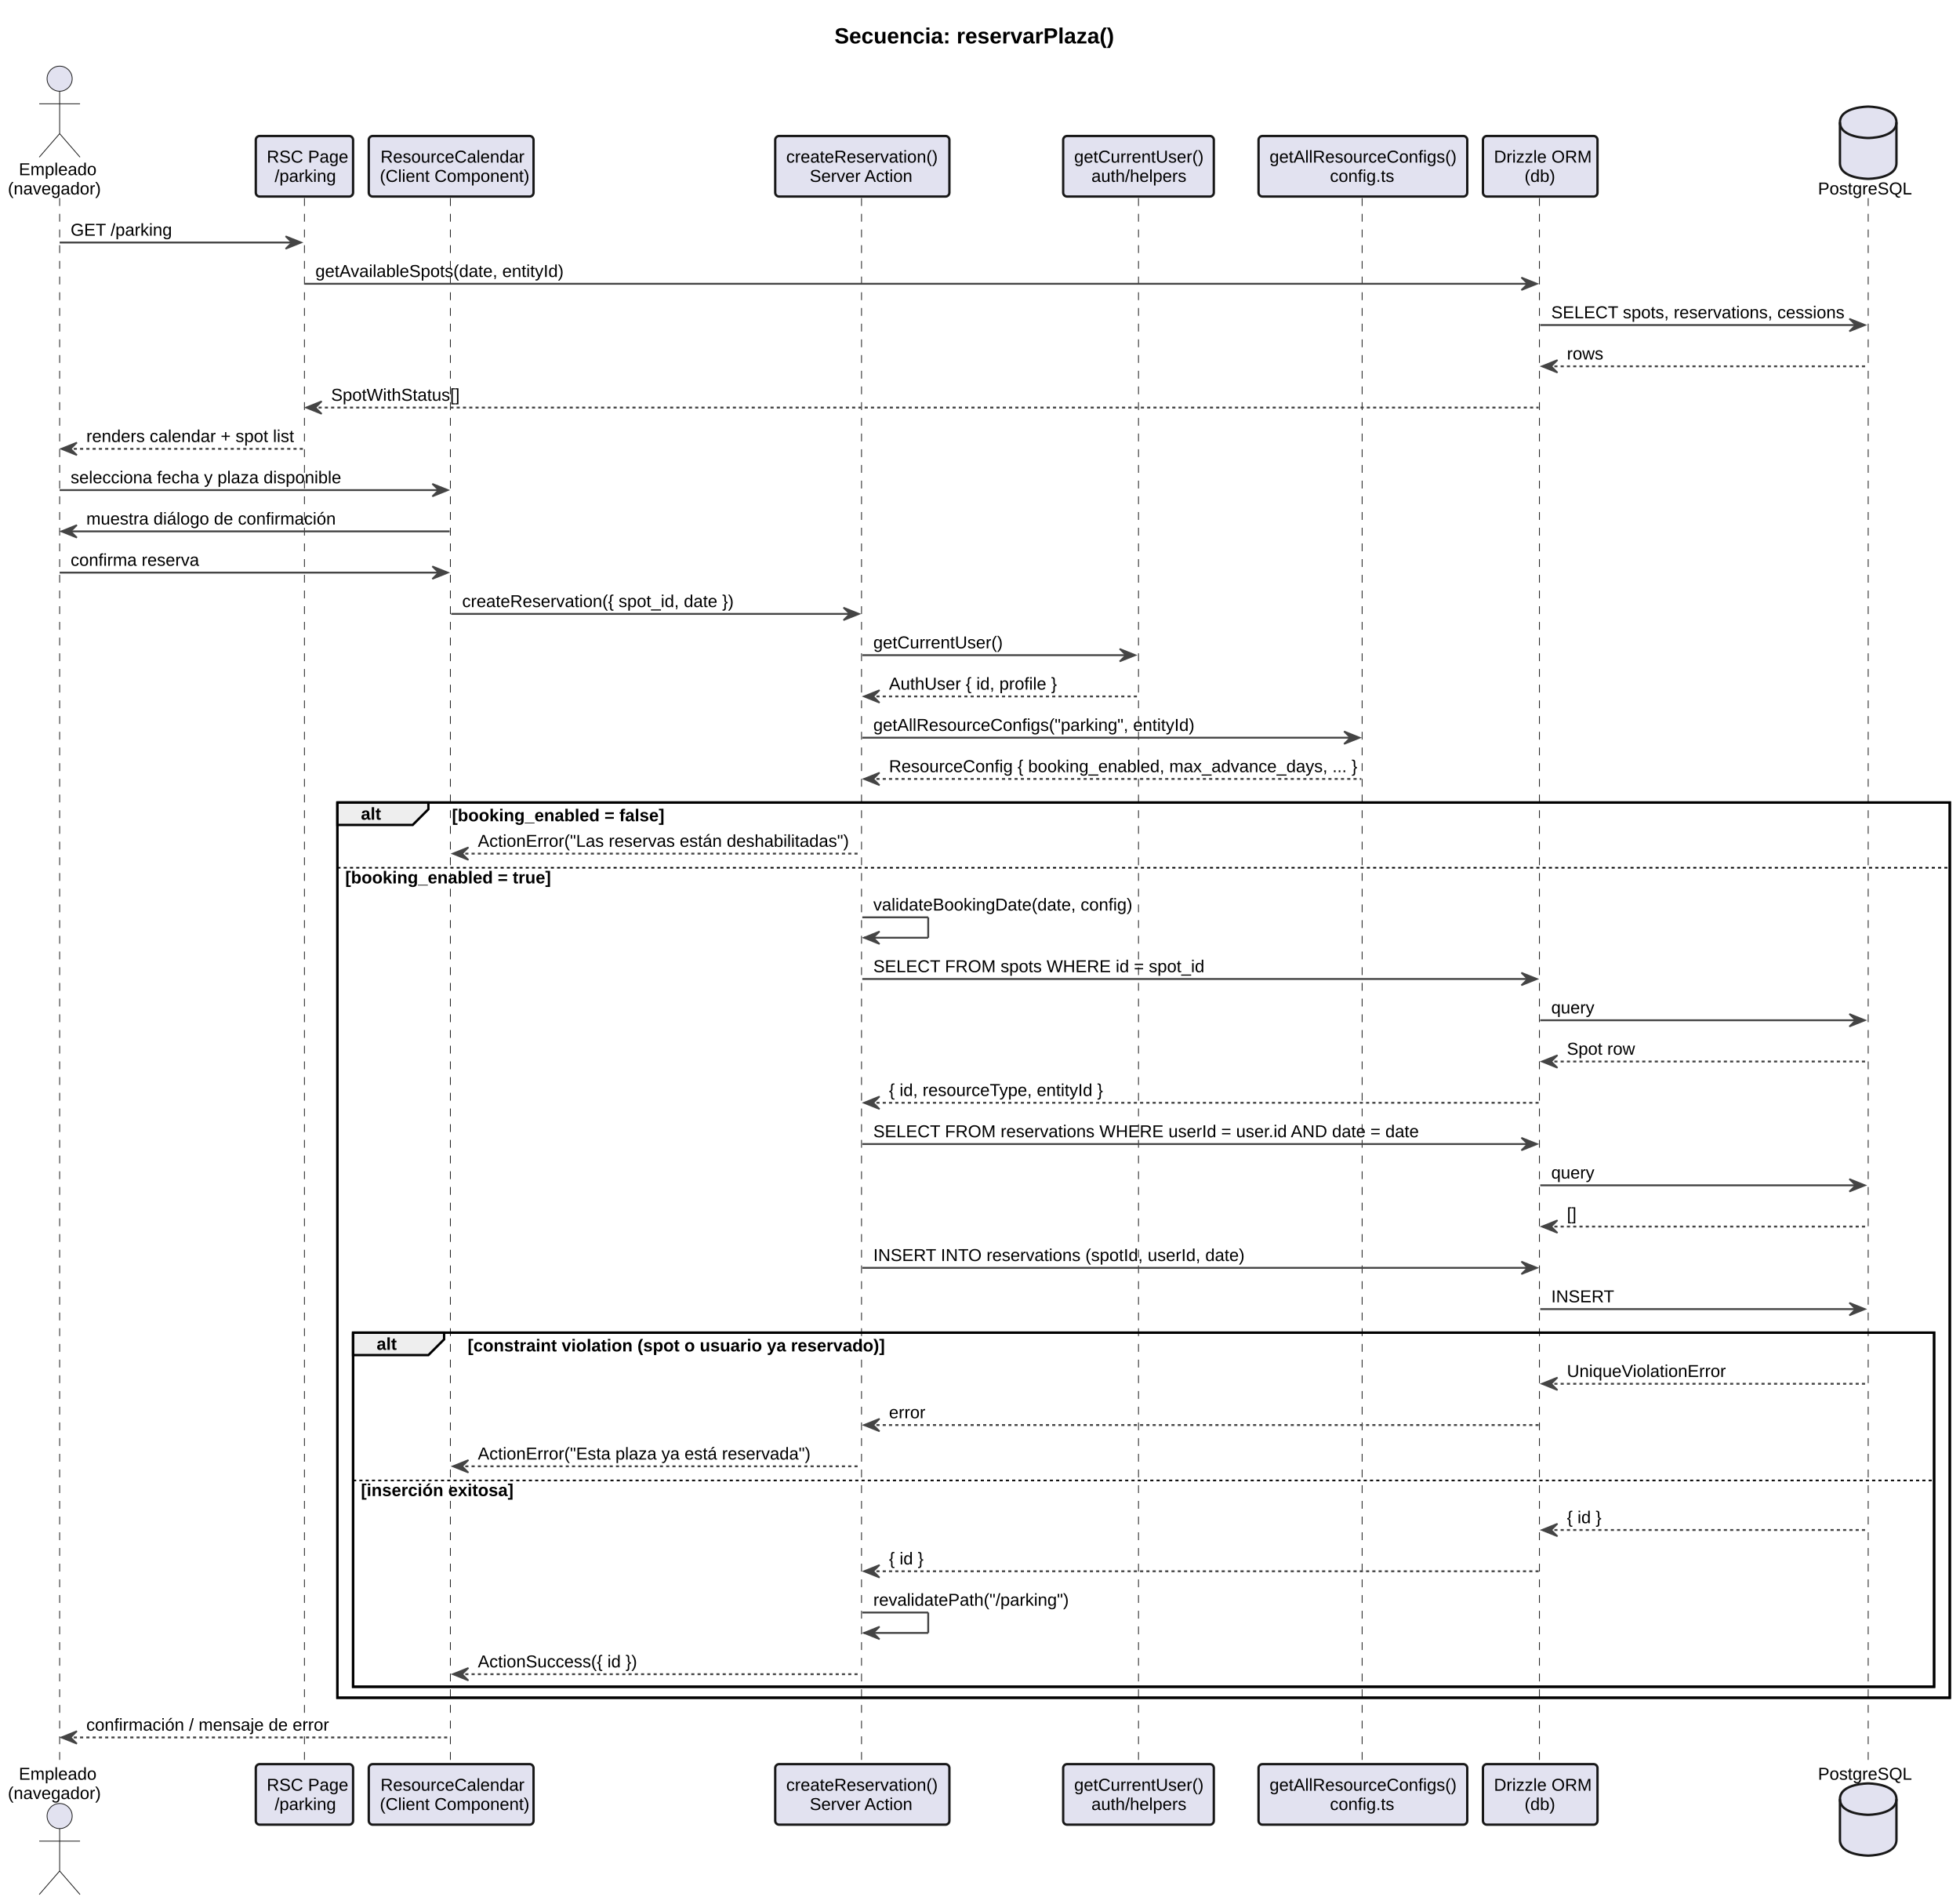
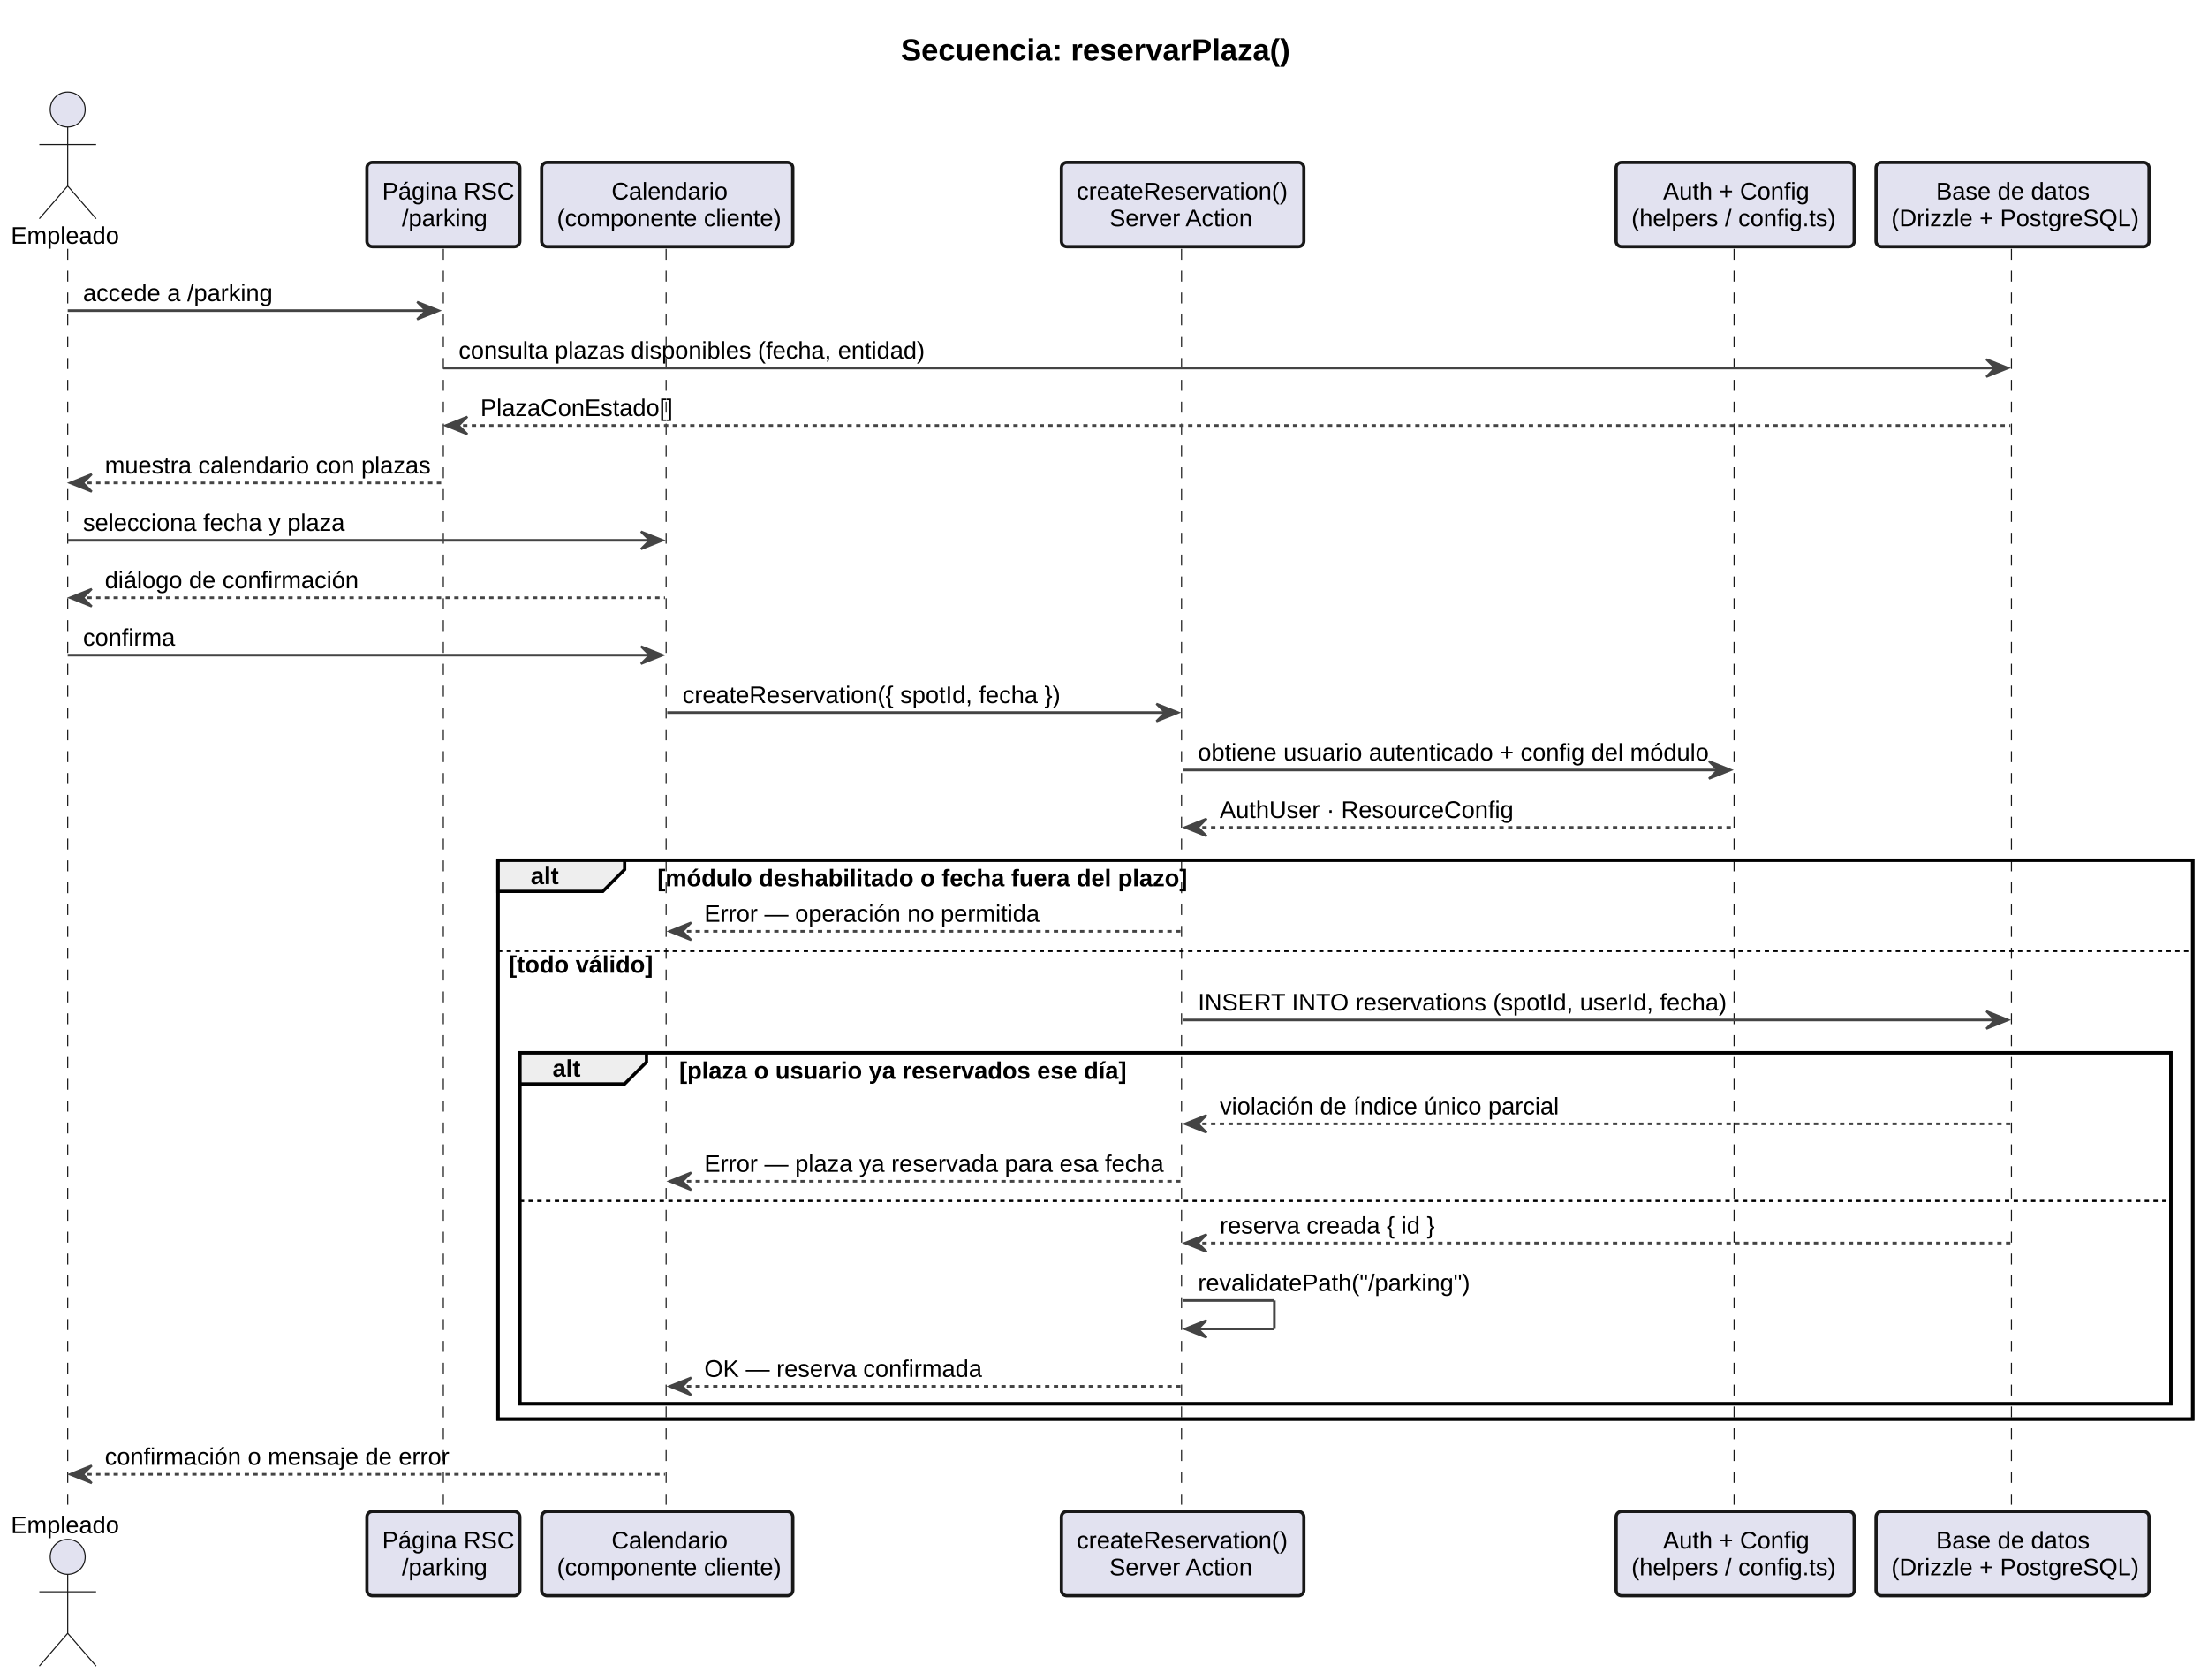
- <svg xmlns="http://www.w3.org/2000/svg" contentStyleType="text/css" height="1213px" preserveAspectRatio="none" style="width:1249px;height:1213px;background:#FFFFFF;" version="1.1" viewBox="0 0 1249 1213" width="1249px" zoomAndPan="magnify">
+ <svg xmlns="http://www.w3.org/2000/svg" contentStyleType="text/css" height="769px" preserveAspectRatio="none" style="width:1011px;height:769px;background:#FFFFFF;" version="1.1" viewBox="0 0 1011 769" width="1011px" zoomAndPan="magnify">
  <defs />
  <g>
-     <text fill="#000000" font-family="Arial" font-size="14" font-weight="bold" lengthAdjust="spacing" textLength="188" x="531.75" y="27.674">Secuencia: reservarPlaza()</text>
-     <rect fill="none" height="570.359" style="stroke:#000000;stroke-width:1.5;" width="1027.5" x="215" y="511.266" />
-     <rect fill="none" height="225.602" style="stroke:#000000;stroke-width:1.5;" width="1007.5" x="225" y="849.023" />
-     <line style="stroke:#181818;stroke-width:0.5;stroke-dasharray:5.0,5.0;" x1="38" x2="38" y1="126.219" y2="1124.914" />
-     <line style="stroke:#181818;stroke-width:0.5;stroke-dasharray:5.0,5.0;" x1="194" x2="194" y1="126.219" y2="1124.914" />
-     <line style="stroke:#181818;stroke-width:0.5;stroke-dasharray:5.0,5.0;" x1="287" x2="287" y1="126.219" y2="1124.914" />
-     <line style="stroke:#181818;stroke-width:0.5;stroke-dasharray:5.0,5.0;" x1="549" x2="549" y1="126.219" y2="1124.914" />
-     <line style="stroke:#181818;stroke-width:0.5;stroke-dasharray:5.0,5.0;" x1="725.5" x2="725.5" y1="126.219" y2="1124.914" />
-     <line style="stroke:#181818;stroke-width:0.5;stroke-dasharray:5.0,5.0;" x1="868" x2="868" y1="126.219" y2="1124.914" />
-     <line style="stroke:#181818;stroke-width:0.5;stroke-dasharray:5.0,5.0;" x1="981" x2="981" y1="126.219" y2="1124.914" />
-     <line style="stroke:#181818;stroke-width:0.5;stroke-dasharray:5.0,5.0;" x1="1190.5" x2="1190.5" y1="126.219" y2="1124.914" />
-     <text fill="#000000" font-family="Arial" font-size="11" lengthAdjust="spacing" textLength="46" x="12" y="111.599">Empleado</text>
-     <text fill="#000000" font-family="Arial" font-size="11" lengthAdjust="spacing" textLength="60" x="5" y="123.888">(navegador)</text>
-     <ellipse cx="38" cy="50.141" fill="#E2E2F0" rx="8" ry="8" style="stroke:#181818;stroke-width:0.5;" />
-     <path d="M38,58.141 L38,85.141 M25,66.141 L51,66.141 M38,85.141 L25,100.141 M38,85.141 L51,100.141 " fill="none" style="stroke:#181818;stroke-width:0.5;" />
-     <text fill="#000000" font-family="Arial" font-size="11" lengthAdjust="spacing" textLength="46" x="12" y="1133.872">Empleado</text>
-     <text fill="#000000" font-family="Arial" font-size="11" lengthAdjust="spacing" textLength="60" x="5" y="1146.161">(navegador)</text>
-     <ellipse cx="38" cy="1156.992" fill="#E2E2F0" rx="8" ry="8" style="stroke:#181818;stroke-width:0.5;" />
-     <path d="M38,1164.992 L38,1191.992 M25,1172.992 L51,1172.992 M38,1191.992 L25,1206.992 M38,1191.992 L51,1206.992 " fill="none" style="stroke:#181818;stroke-width:0.5;" />
-     <rect fill="#E2E2F0" height="38.578" rx="2.5" ry="2.5" style="stroke:#181818;stroke-width:1.5;" width="62" x="163" y="86.641" />
-     <text fill="#000000" font-family="Arial" font-size="11" lengthAdjust="spacing" textLength="48" x="170" y="103.599">RSC Page</text>
-     <text fill="#000000" font-family="Arial" font-size="11" lengthAdjust="spacing" textLength="38" x="175" y="115.888">/parking</text>
-     <rect fill="#E2E2F0" height="38.578" rx="2.5" ry="2.5" style="stroke:#181818;stroke-width:1.5;" width="62" x="163" y="1123.914" />
-     <text fill="#000000" font-family="Arial" font-size="11" lengthAdjust="spacing" textLength="48" x="170" y="1140.872">RSC Page</text>
-     <text fill="#000000" font-family="Arial" font-size="11" lengthAdjust="spacing" textLength="38" x="175" y="1153.161">/parking</text>
-     <rect fill="#E2E2F0" height="38.578" rx="2.5" ry="2.5" style="stroke:#181818;stroke-width:1.5;" width="105" x="235" y="86.641" />
-     <text fill="#000000" font-family="Arial" font-size="11" lengthAdjust="spacing" textLength="90" x="242.5" y="103.599">ResourceCalendar</text>
-     <text fill="#000000" font-family="Arial" font-size="11" lengthAdjust="spacing" textLength="91" x="242" y="115.888">(Client Component)</text>
-     <rect fill="#E2E2F0" height="38.578" rx="2.5" ry="2.5" style="stroke:#181818;stroke-width:1.5;" width="105" x="235" y="1123.914" />
-     <text fill="#000000" font-family="Arial" font-size="11" lengthAdjust="spacing" textLength="90" x="242.5" y="1140.872">ResourceCalendar</text>
-     <text fill="#000000" font-family="Arial" font-size="11" lengthAdjust="spacing" textLength="91" x="242" y="1153.161">(Client Component)</text>
-     <rect fill="#E2E2F0" height="38.578" rx="2.5" ry="2.5" style="stroke:#181818;stroke-width:1.5;" width="111" x="494" y="86.641" />
-     <text fill="#000000" font-family="Arial" font-size="11" lengthAdjust="spacing" textLength="97" x="501" y="103.599">createReservation()</text>
-     <text fill="#000000" font-family="Arial" font-size="11" lengthAdjust="spacing" textLength="67" x="516" y="115.888">Server Action</text>
-     <rect fill="#E2E2F0" height="38.578" rx="2.5" ry="2.5" style="stroke:#181818;stroke-width:1.5;" width="111" x="494" y="1123.914" />
-     <text fill="#000000" font-family="Arial" font-size="11" lengthAdjust="spacing" textLength="97" x="501" y="1140.872">createReservation()</text>
-     <text fill="#000000" font-family="Arial" font-size="11" lengthAdjust="spacing" textLength="67" x="516" y="1153.161">Server Action</text>
-     <rect fill="#E2E2F0" height="38.578" rx="2.5" ry="2.5" style="stroke:#181818;stroke-width:1.5;" width="96" x="677.5" y="86.641" />
-     <text fill="#000000" font-family="Arial" font-size="11" lengthAdjust="spacing" textLength="82" x="684.5" y="103.599">getCurrentUser()</text>
-     <text fill="#000000" font-family="Arial" font-size="11" lengthAdjust="spacing" textLength="60" x="695.5" y="115.888">auth/helpers</text>
-     <rect fill="#E2E2F0" height="38.578" rx="2.5" ry="2.5" style="stroke:#181818;stroke-width:1.5;" width="96" x="677.5" y="1123.914" />
-     <text fill="#000000" font-family="Arial" font-size="11" lengthAdjust="spacing" textLength="82" x="684.5" y="1140.872">getCurrentUser()</text>
-     <text fill="#000000" font-family="Arial" font-size="11" lengthAdjust="spacing" textLength="60" x="695.5" y="1153.161">auth/helpers</text>
-     <rect fill="#E2E2F0" height="38.578" rx="2.5" ry="2.5" style="stroke:#181818;stroke-width:1.5;" width="133" x="802" y="86.641" />
-     <text fill="#000000" font-family="Arial" font-size="11" lengthAdjust="spacing" textLength="119" x="809" y="103.599">getAllResourceConfigs()</text>
-     <text fill="#000000" font-family="Arial" font-size="11" lengthAdjust="spacing" textLength="42" x="847.5" y="115.888">config.ts</text>
-     <rect fill="#E2E2F0" height="38.578" rx="2.5" ry="2.5" style="stroke:#181818;stroke-width:1.5;" width="133" x="802" y="1123.914" />
-     <text fill="#000000" font-family="Arial" font-size="11" lengthAdjust="spacing" textLength="119" x="809" y="1140.872">getAllResourceConfigs()</text>
-     <text fill="#000000" font-family="Arial" font-size="11" lengthAdjust="spacing" textLength="42" x="847.5" y="1153.161">config.ts</text>
-     <rect fill="#E2E2F0" height="38.578" rx="2.5" ry="2.5" style="stroke:#181818;stroke-width:1.5;" width="73" x="945" y="86.641" />
-     <text fill="#000000" font-family="Arial" font-size="11" lengthAdjust="spacing" textLength="59" x="952" y="103.599">Drizzle ORM</text>
-     <text fill="#000000" font-family="Arial" font-size="11" lengthAdjust="spacing" textLength="20" x="971.5" y="115.888">(db)</text>
-     <rect fill="#E2E2F0" height="38.578" rx="2.5" ry="2.5" style="stroke:#181818;stroke-width:1.5;" width="73" x="945" y="1123.914" />
-     <text fill="#000000" font-family="Arial" font-size="11" lengthAdjust="spacing" textLength="59" x="952" y="1140.872">Drizzle ORM</text>
-     <text fill="#000000" font-family="Arial" font-size="11" lengthAdjust="spacing" textLength="20" x="971.5" y="1153.161">(db)</text>
-     <text fill="#000000" font-family="Arial" font-size="11" lengthAdjust="spacing" textLength="58" x="1158.5" y="123.888">PostgreSQL</text>
-     <path d="M1172.5,77.93 C1172.5,67.93 1190.5,67.93 1190.5,67.93 C1190.5,67.93 1208.5,67.93 1208.5,77.93 L1208.5,103.93 C1208.5,113.93 1190.5,113.93 1190.5,113.93 C1190.5,113.93 1172.5,113.93 1172.5,103.93 L1172.5,77.93 " fill="#E2E2F0" style="stroke:#181818;stroke-width:1.5;" />
-     <path d="M1172.5,77.93 C1172.5,87.93 1190.5,87.93 1190.5,87.93 C1190.5,87.93 1208.5,87.93 1208.5,77.93 " fill="none" style="stroke:#181818;stroke-width:1.5;" />
-     <text fill="#000000" font-family="Arial" font-size="11" lengthAdjust="spacing" textLength="58" x="1158.5" y="1133.872">PostgreSQL</text>
-     <path d="M1172.5,1146.203 C1172.5,1136.203 1190.5,1136.203 1190.5,1136.203 C1190.5,1136.203 1208.5,1136.203 1208.5,1146.203 L1208.5,1172.203 C1208.5,1182.203 1190.5,1182.203 1190.5,1182.203 C1190.5,1182.203 1172.5,1182.203 1172.5,1172.203 L1172.5,1146.203 " fill="#E2E2F0" style="stroke:#181818;stroke-width:1.5;" />
-     <path d="M1172.5,1146.203 C1172.5,1156.203 1190.5,1156.203 1190.5,1156.203 C1190.5,1156.203 1208.5,1156.203 1208.5,1146.203 " fill="none" style="stroke:#181818;stroke-width:1.5;" />
-     <polygon fill="#444444" points="182,150.508,192,154.508,182,158.508,186,154.508" style="stroke:#444444;stroke-width:1.0;" />
-     <line style="stroke:#444444;stroke-width:1.2;" x1="38" x2="188" y1="154.508" y2="154.508" />
-     <text fill="#000000" font-family="Arial" font-size="11" lengthAdjust="spacing" textLength="61" x="45" y="150.177">GET /parking</text>
-     <polygon fill="#444444" points="969.5,176.797,979.5,180.797,969.5,184.797,973.5,180.797" style="stroke:#444444;stroke-width:1.0;" />
-     <line style="stroke:#444444;stroke-width:1.2;" x1="194" x2="975.5" y1="180.797" y2="180.797" />
-     <text fill="#000000" font-family="Arial" font-size="11" lengthAdjust="spacing" textLength="156" x="201" y="176.466">getAvailableSpots(date, entityId)</text>
-     <polygon fill="#444444" points="1178.5,203.086,1188.5,207.086,1178.5,211.086,1182.5,207.086" style="stroke:#444444;stroke-width:1.0;" />
-     <line style="stroke:#444444;stroke-width:1.2;" x1="981.5" x2="1184.5" y1="207.086" y2="207.086" />
-     <text fill="#000000" font-family="Arial" font-size="11" lengthAdjust="spacing" textLength="185" x="988.5" y="202.755">SELECT spots, reservations, cessions</text>
-     <polygon fill="#444444" points="992.5,229.375,982.5,233.375,992.5,237.375,988.5,233.375" style="stroke:#444444;stroke-width:1.0;" />
-     <line style="stroke:#444444;stroke-width:1.2;stroke-dasharray:2.0,2.0;" x1="986.5" x2="1189.5" y1="233.375" y2="233.375" />
-     <text fill="#000000" font-family="Arial" font-size="11" lengthAdjust="spacing" textLength="26" x="998.5" y="229.044">rows</text>
-     <polygon fill="#444444" points="205,255.664,195,259.664,205,263.664,201,259.664" style="stroke:#444444;stroke-width:1.0;" />
-     <line style="stroke:#444444;stroke-width:1.2;stroke-dasharray:2.0,2.0;" x1="199" x2="980.5" y1="259.664" y2="259.664" />
-     <text fill="#000000" font-family="Arial" font-size="11" lengthAdjust="spacing" textLength="80" x="211" y="255.333">SpotWithStatus[]</text>
-     <polygon fill="#444444" points="49,281.953,39,285.953,49,289.953,45,285.953" style="stroke:#444444;stroke-width:1.0;" />
-     <line style="stroke:#444444;stroke-width:1.2;stroke-dasharray:2.0,2.0;" x1="43" x2="193" y1="285.953" y2="285.953" />
-     <text fill="#000000" font-family="Arial" font-size="11" lengthAdjust="spacing" textLength="132" x="55" y="281.622">renders calendar + spot list</text>
-     <polygon fill="#444444" points="275.5,308.242,285.5,312.242,275.5,316.242,279.5,312.242" style="stroke:#444444;stroke-width:1.0;" />
-     <line style="stroke:#444444;stroke-width:1.2;" x1="38" x2="281.5" y1="312.242" y2="312.242" />
-     <text fill="#000000" font-family="Arial" font-size="11" lengthAdjust="spacing" textLength="172" x="45" y="307.911">selecciona fecha y plaza disponible</text>
-     <polygon fill="#444444" points="49,334.531,39,338.531,49,342.531,45,338.531" style="stroke:#444444;stroke-width:1.0;" />
-     <line style="stroke:#444444;stroke-width:1.2;" x1="43" x2="286.5" y1="338.531" y2="338.531" />
-     <text fill="#000000" font-family="Arial" font-size="11" lengthAdjust="spacing" textLength="156" x="55" y="334.2">muestra diálogo de confirmación</text>
-     <polygon fill="#444444" points="275.5,360.82,285.5,364.82,275.5,368.82,279.5,364.82" style="stroke:#444444;stroke-width:1.0;" />
-     <line style="stroke:#444444;stroke-width:1.2;" x1="38" x2="281.5" y1="364.82" y2="364.82" />
-     <text fill="#000000" font-family="Arial" font-size="11" lengthAdjust="spacing" textLength="83" x="45" y="360.489">confirma reserva</text>
-     <polygon fill="#444444" points="537.5,387.109,547.5,391.109,537.5,395.109,541.5,391.109" style="stroke:#444444;stroke-width:1.0;" />
-     <line style="stroke:#444444;stroke-width:1.2;" x1="287.5" x2="543.5" y1="391.109" y2="391.109" />
-     <text fill="#000000" font-family="Arial" font-size="11" lengthAdjust="spacing" textLength="173" x="294.5" y="386.778">createReservation({ spot_id, date })</text>
-     <polygon fill="#444444" points="713.5,413.398,723.5,417.398,713.5,421.398,717.5,417.398" style="stroke:#444444;stroke-width:1.0;" />
-     <line style="stroke:#444444;stroke-width:1.2;" x1="549.5" x2="719.5" y1="417.398" y2="417.398" />
-     <text fill="#000000" font-family="Arial" font-size="11" lengthAdjust="spacing" textLength="82" x="556.5" y="413.067">getCurrentUser()</text>
-     <polygon fill="#444444" points="560.5,439.688,550.5,443.688,560.5,447.688,556.5,443.688" style="stroke:#444444;stroke-width:1.0;" />
-     <line style="stroke:#444444;stroke-width:1.2;stroke-dasharray:2.0,2.0;" x1="554.5" x2="724.5" y1="443.688" y2="443.688" />
-     <text fill="#000000" font-family="Arial" font-size="11" lengthAdjust="spacing" textLength="107" x="566.5" y="439.356">AuthUser { id, profile }</text>
-     <polygon fill="#444444" points="856.5,465.977,866.5,469.977,856.5,473.977,860.5,469.977" style="stroke:#444444;stroke-width:1.0;" />
-     <line style="stroke:#444444;stroke-width:1.2;" x1="549.5" x2="862.5" y1="469.977" y2="469.977" />
-     <text fill="#000000" font-family="Arial" font-size="11" lengthAdjust="spacing" textLength="202" x="556.5" y="465.646">getAllResourceConfigs("parking", entityId)</text>
-     <polygon fill="#444444" points="560.5,492.266,550.5,496.266,560.5,500.266,556.5,496.266" style="stroke:#444444;stroke-width:1.0;" />
-     <line style="stroke:#444444;stroke-width:1.2;stroke-dasharray:2.0,2.0;" x1="554.5" x2="867.5" y1="496.266" y2="496.266" />
-     <text fill="#000000" font-family="Arial" font-size="11" lengthAdjust="spacing" textLength="295" x="566.5" y="491.935">ResourceConfig { booking_enabled, max_advance_days, ... }</text>
-     <path d="M215,511.266 L273,511.266 L273,515.555 L263,525.555 L215,525.555 L215,511.266 " fill="#EEEEEE" style="stroke:#000000;stroke-width:1.5;" />
-     <rect fill="none" height="570.359" style="stroke:#000000;stroke-width:1.5;" width="1027.5" x="215" y="511.266" />
-     <text fill="#000000" font-family="Arial" font-size="11" font-weight="bold" lengthAdjust="spacing" textLength="13" x="230" y="522.224">alt</text>
-     <text fill="#000000" font-family="Arial" font-size="11" font-weight="bold" lengthAdjust="spacing" textLength="142" x="288" y="523.224">[booking_enabled = false]</text>
-     <polygon fill="#444444" points="298.5,539.844,288.5,543.844,298.5,547.844,294.5,543.844" style="stroke:#444444;stroke-width:1.0;" />
-     <line style="stroke:#444444;stroke-width:1.2;stroke-dasharray:2.0,2.0;" x1="292.5" x2="548.5" y1="543.844" y2="543.844" />
-     <text fill="#000000" font-family="Arial" font-size="11" lengthAdjust="spacing" textLength="238" x="304.5" y="539.513">ActionError("Las reservas están deshabilitadas")</text>
-     <line style="stroke:#000000;stroke-width:1.0;stroke-dasharray:2.0,2.0;" x1="215" x2="1242.5" y1="552.844" y2="552.844" />
-     <text fill="#000000" font-family="Arial" font-size="11" font-weight="bold" lengthAdjust="spacing" textLength="138" x="220" y="562.802">[booking_enabled = true]</text>
-     <line style="stroke:#444444;stroke-width:1.2;" x1="549.5" x2="591.5" y1="584.422" y2="584.422" />
-     <line style="stroke:#444444;stroke-width:1.2;" x1="591.5" x2="591.5" y1="584.422" y2="597.422" />
-     <line style="stroke:#444444;stroke-width:1.2;" x1="550.5" x2="591.5" y1="597.422" y2="597.422" />
-     <polygon fill="#444444" points="560.5,593.422,550.5,597.422,560.5,601.422,556.5,597.422" style="stroke:#444444;stroke-width:1.0;" />
-     <text fill="#000000" font-family="Arial" font-size="11" lengthAdjust="spacing" textLength="162" x="556.5" y="580.091">validateBookingDate(date, config)</text>
-     <polygon fill="#444444" points="969.5,619.711,979.5,623.711,969.5,627.711,973.5,623.711" style="stroke:#444444;stroke-width:1.0;" />
-     <line style="stroke:#444444;stroke-width:1.2;" x1="549.5" x2="975.5" y1="623.711" y2="623.711" />
-     <text fill="#000000" font-family="Arial" font-size="11" lengthAdjust="spacing" textLength="197" x="556.5" y="619.38">SELECT FROM spots WHERE id = spot_id</text>
-     <polygon fill="#444444" points="1178.5,646,1188.5,650,1178.5,654,1182.5,650" style="stroke:#444444;stroke-width:1.0;" />
-     <line style="stroke:#444444;stroke-width:1.2;" x1="981.5" x2="1184.5" y1="650" y2="650" />
-     <text fill="#000000" font-family="Arial" font-size="11" lengthAdjust="spacing" textLength="28" x="988.5" y="645.669">query</text>
-     <polygon fill="#444444" points="992.5,672.289,982.5,676.289,992.5,680.289,988.5,676.289" style="stroke:#444444;stroke-width:1.0;" />
-     <line style="stroke:#444444;stroke-width:1.2;stroke-dasharray:2.0,2.0;" x1="986.5" x2="1189.5" y1="676.289" y2="676.289" />
-     <text fill="#000000" font-family="Arial" font-size="11" lengthAdjust="spacing" textLength="45" x="998.5" y="671.958">Spot row</text>
-     <polygon fill="#444444" points="560.5,698.578,550.5,702.578,560.5,706.578,556.5,702.578" style="stroke:#444444;stroke-width:1.0;" />
-     <line style="stroke:#444444;stroke-width:1.2;stroke-dasharray:2.0,2.0;" x1="554.5" x2="980.5" y1="702.578" y2="702.578" />
-     <text fill="#000000" font-family="Arial" font-size="11" lengthAdjust="spacing" textLength="136" x="566.5" y="698.247">{ id, resourceType, entityId }</text>
-     <polygon fill="#444444" points="969.5,724.867,979.5,728.867,969.5,732.867,973.5,728.867" style="stroke:#444444;stroke-width:1.0;" />
-     <line style="stroke:#444444;stroke-width:1.2;" x1="549.5" x2="975.5" y1="728.867" y2="728.867" />
-     <text fill="#000000" font-family="Arial" font-size="11" lengthAdjust="spacing" textLength="333" x="556.5" y="724.536">SELECT FROM reservations WHERE userId = user.id AND date = date</text>
-     <polygon fill="#444444" points="1178.5,751.156,1188.5,755.156,1178.5,759.156,1182.5,755.156" style="stroke:#444444;stroke-width:1.0;" />
-     <line style="stroke:#444444;stroke-width:1.2;" x1="981.5" x2="1184.5" y1="755.156" y2="755.156" />
-     <text fill="#000000" font-family="Arial" font-size="11" lengthAdjust="spacing" textLength="28" x="988.5" y="750.825">query</text>
-     <polygon fill="#444444" points="992.5,777.445,982.5,781.445,992.5,785.445,988.5,781.445" style="stroke:#444444;stroke-width:1.0;" />
-     <line style="stroke:#444444;stroke-width:1.2;stroke-dasharray:2.0,2.0;" x1="986.5" x2="1189.5" y1="781.445" y2="781.445" />
-     <text fill="#000000" font-family="Arial" font-size="11" lengthAdjust="spacing" textLength="6" x="998.5" y="777.114">[]</text>
-     <polygon fill="#444444" points="969.5,803.734,979.5,807.734,969.5,811.734,973.5,807.734" style="stroke:#444444;stroke-width:1.0;" />
-     <line style="stroke:#444444;stroke-width:1.2;" x1="549.5" x2="975.5" y1="807.734" y2="807.734" />
-     <text fill="#000000" font-family="Arial" font-size="11" lengthAdjust="spacing" textLength="228" x="556.5" y="803.403">INSERT INTO reservations (spotId, userId, date)</text>
-     <polygon fill="#444444" points="1178.5,830.023,1188.5,834.023,1178.5,838.023,1182.5,834.023" style="stroke:#444444;stroke-width:1.0;" />
-     <line style="stroke:#444444;stroke-width:1.2;" x1="981.5" x2="1184.5" y1="834.023" y2="834.023" />
-     <text fill="#000000" font-family="Arial" font-size="11" lengthAdjust="spacing" textLength="35" x="988.5" y="829.692">INSERT</text>
-     <path d="M225,849.023 L283,849.023 L283,853.312 L273,863.312 L225,863.312 L225,849.023 " fill="#EEEEEE" style="stroke:#000000;stroke-width:1.5;" />
-     <rect fill="none" height="225.602" style="stroke:#000000;stroke-width:1.5;" width="1007.5" x="225" y="849.023" />
-     <text fill="#000000" font-family="Arial" font-size="11" font-weight="bold" lengthAdjust="spacing" textLength="13" x="240" y="859.981">alt</text>
-     <text fill="#000000" font-family="Arial" font-size="11" font-weight="bold" lengthAdjust="spacing" textLength="279" x="298" y="860.981">[constraint violation (spot o usuario ya reservado)]</text>
-     <polygon fill="#444444" points="992.5,877.602,982.5,881.602,992.5,885.602,988.5,881.602" style="stroke:#444444;stroke-width:1.0;" />
-     <line style="stroke:#444444;stroke-width:1.2;stroke-dasharray:2.0,2.0;" x1="986.5" x2="1189.5" y1="881.602" y2="881.602" />
-     <text fill="#000000" font-family="Arial" font-size="11" lengthAdjust="spacing" textLength="98" x="998.5" y="877.27">UniqueViolationError</text>
-     <polygon fill="#444444" points="560.5,903.891,550.5,907.891,560.5,911.891,556.5,907.891" style="stroke:#444444;stroke-width:1.0;" />
-     <line style="stroke:#444444;stroke-width:1.2;stroke-dasharray:2.0,2.0;" x1="554.5" x2="980.5" y1="907.891" y2="907.891" />
-     <text fill="#000000" font-family="Arial" font-size="11" lengthAdjust="spacing" textLength="24" x="566.5" y="903.56">error</text>
-     <polygon fill="#444444" points="298.5,930.18,288.5,934.18,298.5,938.18,294.5,934.18" style="stroke:#444444;stroke-width:1.0;" />
-     <line style="stroke:#444444;stroke-width:1.2;stroke-dasharray:2.0,2.0;" x1="292.5" x2="548.5" y1="934.18" y2="934.18" />
-     <text fill="#000000" font-family="Arial" font-size="11" lengthAdjust="spacing" textLength="213" x="304.5" y="929.849">ActionError("Esta plaza ya está reservada")</text>
-     <line style="stroke:#000000;stroke-width:1.0;stroke-dasharray:2.0,2.0;" x1="225" x2="1232.5" y1="943.18" y2="943.18" />
-     <text fill="#000000" font-family="Arial" font-size="11" font-weight="bold" lengthAdjust="spacing" textLength="103" x="230" y="953.138">[inserción exitosa]</text>
-     <polygon fill="#444444" points="992.5,970.758,982.5,974.758,992.5,978.758,988.5,974.758" style="stroke:#444444;stroke-width:1.0;" />
-     <line style="stroke:#444444;stroke-width:1.2;stroke-dasharray:2.0,2.0;" x1="986.5" x2="1189.5" y1="974.758" y2="974.758" />
-     <text fill="#000000" font-family="Arial" font-size="11" lengthAdjust="spacing" textLength="22" x="998.5" y="970.427">{ id }</text>
-     <polygon fill="#444444" points="560.5,997.047,550.5,1001.047,560.5,1005.047,556.5,1001.047" style="stroke:#444444;stroke-width:1.0;" />
-     <line style="stroke:#444444;stroke-width:1.2;stroke-dasharray:2.0,2.0;" x1="554.5" x2="980.5" y1="1001.047" y2="1001.047" />
-     <text fill="#000000" font-family="Arial" font-size="11" lengthAdjust="spacing" textLength="22" x="566.5" y="996.716">{ id }</text>
-     <line style="stroke:#444444;stroke-width:1.2;" x1="549.5" x2="591.5" y1="1027.336" y2="1027.336" />
-     <line style="stroke:#444444;stroke-width:1.2;" x1="591.5" x2="591.5" y1="1027.336" y2="1040.336" />
-     <line style="stroke:#444444;stroke-width:1.2;" x1="550.5" x2="591.5" y1="1040.336" y2="1040.336" />
-     <polygon fill="#444444" points="560.5,1036.336,550.5,1040.336,560.5,1044.336,556.5,1040.336" style="stroke:#444444;stroke-width:1.0;" />
-     <text fill="#000000" font-family="Arial" font-size="11" lengthAdjust="spacing" textLength="122" x="556.5" y="1023.005">revalidatePath("/parking")</text>
-     <polygon fill="#444444" points="298.5,1062.625,288.5,1066.625,298.5,1070.625,294.5,1066.625" style="stroke:#444444;stroke-width:1.0;" />
-     <line style="stroke:#444444;stroke-width:1.2;stroke-dasharray:2.0,2.0;" x1="292.5" x2="548.5" y1="1066.625" y2="1066.625" />
-     <text fill="#000000" font-family="Arial" font-size="11" lengthAdjust="spacing" textLength="104" x="304.5" y="1062.294">ActionSuccess({ id })</text>
-     <polygon fill="#444444" points="49,1102.914,39,1106.914,49,1110.914,45,1106.914" style="stroke:#444444;stroke-width:1.0;" />
-     <line style="stroke:#444444;stroke-width:1.2;stroke-dasharray:2.0,2.0;" x1="43" x2="286.5" y1="1106.914" y2="1106.914" />
-     <text fill="#000000" font-family="Arial" font-size="11" lengthAdjust="spacing" textLength="153" x="55" y="1102.583">confirmación / mensaje de error</text>
+     <text fill="#000000" font-family="Arial" font-size="14" font-weight="bold" lengthAdjust="spacing" textLength="188" x="412.5" y="27.674">Secuencia: reservarPlaza()</text>
+     <rect fill="none" height="255.891" style="stroke:#000000;stroke-width:1.5;" width="776" x="228" y="393.82" />
+     <rect fill="none" height="160.734" style="stroke:#000000;stroke-width:1.5;" width="756" x="238" y="481.977" />
+     <line style="stroke:#181818;stroke-width:0.5;stroke-dasharray:5.0,5.0;" x1="31" x2="31" y1="113.93" y2="693" />
+     <line style="stroke:#181818;stroke-width:0.5;stroke-dasharray:5.0,5.0;" x1="203" x2="203" y1="113.93" y2="693" />
+     <line style="stroke:#181818;stroke-width:0.5;stroke-dasharray:5.0,5.0;" x1="305" x2="305" y1="113.93" y2="693" />
+     <line style="stroke:#181818;stroke-width:0.5;stroke-dasharray:5.0,5.0;" x1="541" x2="541" y1="113.93" y2="693" />
+     <line style="stroke:#181818;stroke-width:0.5;stroke-dasharray:5.0,5.0;" x1="794" x2="794" y1="113.93" y2="693" />
+     <line style="stroke:#181818;stroke-width:0.5;stroke-dasharray:5.0,5.0;" x1="921" x2="921" y1="113.93" y2="693" />
+     <text fill="#000000" font-family="Arial" font-size="11" lengthAdjust="spacing" textLength="46" x="5" y="111.599">Empleado</text>
+     <ellipse cx="31" cy="50.141" fill="#E2E2F0" rx="8" ry="8" style="stroke:#181818;stroke-width:0.5;" />
+     <path d="M31,58.141 L31,85.141 M18,66.141 L44,66.141 M31,85.141 L18,100.141 M31,85.141 L44,100.141 " fill="none" style="stroke:#181818;stroke-width:0.5;" />
+     <text fill="#000000" font-family="Arial" font-size="11" lengthAdjust="spacing" textLength="46" x="5" y="701.958">Empleado</text>
+     <ellipse cx="31" cy="712.789" fill="#E2E2F0" rx="8" ry="8" style="stroke:#181818;stroke-width:0.5;" />
+     <path d="M31,720.789 L31,747.789 M18,728.789 L44,728.789 M31,747.789 L18,762.789 M31,747.789 L44,762.789 " fill="none" style="stroke:#181818;stroke-width:0.5;" />
+     <rect fill="#E2E2F0" height="38.578" rx="2.5" ry="2.5" style="stroke:#181818;stroke-width:1.5;" width="70" x="168" y="74.352" />
+     <text fill="#000000" font-family="Arial" font-size="11" lengthAdjust="spacing" textLength="56" x="175" y="91.31">Página RSC</text>
+     <text fill="#000000" font-family="Arial" font-size="11" lengthAdjust="spacing" textLength="38" x="184" y="103.599">/parking</text>
+     <rect fill="#E2E2F0" height="38.578" rx="2.5" ry="2.5" style="stroke:#181818;stroke-width:1.5;" width="70" x="168" y="692" />
+     <text fill="#000000" font-family="Arial" font-size="11" lengthAdjust="spacing" textLength="56" x="175" y="708.958">Página RSC</text>
+     <text fill="#000000" font-family="Arial" font-size="11" lengthAdjust="spacing" textLength="38" x="184" y="721.247">/parking</text>
+     <rect fill="#E2E2F0" height="38.578" rx="2.5" ry="2.5" style="stroke:#181818;stroke-width:1.5;" width="115" x="248" y="74.352" />
+     <text fill="#000000" font-family="Arial" font-size="11" lengthAdjust="spacing" textLength="51" x="280" y="91.31">Calendario</text>
+     <text fill="#000000" font-family="Arial" font-size="11" lengthAdjust="spacing" textLength="101" x="255" y="103.599">(componente cliente)</text>
+     <rect fill="#E2E2F0" height="38.578" rx="2.5" ry="2.5" style="stroke:#181818;stroke-width:1.5;" width="115" x="248" y="692" />
+     <text fill="#000000" font-family="Arial" font-size="11" lengthAdjust="spacing" textLength="51" x="280" y="708.958">Calendario</text>
+     <text fill="#000000" font-family="Arial" font-size="11" lengthAdjust="spacing" textLength="101" x="255" y="721.247">(componente cliente)</text>
+     <rect fill="#E2E2F0" height="38.578" rx="2.5" ry="2.5" style="stroke:#181818;stroke-width:1.5;" width="111" x="486" y="74.352" />
+     <text fill="#000000" font-family="Arial" font-size="11" lengthAdjust="spacing" textLength="97" x="493" y="91.31">createReservation()</text>
+     <text fill="#000000" font-family="Arial" font-size="11" lengthAdjust="spacing" textLength="67" x="508" y="103.599">Server Action</text>
+     <rect fill="#E2E2F0" height="38.578" rx="2.5" ry="2.5" style="stroke:#181818;stroke-width:1.5;" width="111" x="486" y="692" />
+     <text fill="#000000" font-family="Arial" font-size="11" lengthAdjust="spacing" textLength="97" x="493" y="708.958">createReservation()</text>
+     <text fill="#000000" font-family="Arial" font-size="11" lengthAdjust="spacing" textLength="67" x="508" y="721.247">Server Action</text>
+     <rect fill="#E2E2F0" height="38.578" rx="2.5" ry="2.5" style="stroke:#181818;stroke-width:1.5;" width="109" x="740" y="74.352" />
+     <text fill="#000000" font-family="Arial" font-size="11" lengthAdjust="spacing" textLength="66" x="761.5" y="91.31">Auth + Config</text>
+     <text fill="#000000" font-family="Arial" font-size="11" lengthAdjust="spacing" textLength="95" x="747" y="103.599">(helpers / config.ts)</text>
+     <rect fill="#E2E2F0" height="38.578" rx="2.5" ry="2.5" style="stroke:#181818;stroke-width:1.5;" width="109" x="740" y="692" />
+     <text fill="#000000" font-family="Arial" font-size="11" lengthAdjust="spacing" textLength="66" x="761.5" y="708.958">Auth + Config</text>
+     <text fill="#000000" font-family="Arial" font-size="11" lengthAdjust="spacing" textLength="95" x="747" y="721.247">(helpers / config.ts)</text>
+     <rect fill="#E2E2F0" height="38.578" rx="2.5" ry="2.5" style="stroke:#181818;stroke-width:1.5;" width="125" x="859" y="74.352" />
+     <text fill="#000000" font-family="Arial" font-size="11" lengthAdjust="spacing" textLength="70" x="886.5" y="91.31">Base de datos</text>
+     <text fill="#000000" font-family="Arial" font-size="11" lengthAdjust="spacing" textLength="111" x="866" y="103.599">(Drizzle + PostgreSQL)</text>
+     <rect fill="#E2E2F0" height="38.578" rx="2.5" ry="2.5" style="stroke:#181818;stroke-width:1.5;" width="125" x="859" y="692" />
+     <text fill="#000000" font-family="Arial" font-size="11" lengthAdjust="spacing" textLength="70" x="886.5" y="708.958">Base de datos</text>
+     <text fill="#000000" font-family="Arial" font-size="11" lengthAdjust="spacing" textLength="111" x="866" y="721.247">(Drizzle + PostgreSQL)</text>
+     <polygon fill="#444444" points="191,138.219,201,142.219,191,146.219,195,142.219" style="stroke:#444444;stroke-width:1.0;" />
+     <line style="stroke:#444444;stroke-width:1.2;" x1="31" x2="197" y1="142.219" y2="142.219" />
+     <text fill="#000000" font-family="Arial" font-size="11" lengthAdjust="spacing" textLength="86" x="38" y="137.888">accede a /parking</text>
+     <polygon fill="#444444" points="909.5,164.508,919.5,168.508,909.5,172.508,913.5,168.508" style="stroke:#444444;stroke-width:1.0;" />
+     <line style="stroke:#444444;stroke-width:1.2;" x1="203" x2="915.5" y1="168.508" y2="168.508" />
+     <text fill="#000000" font-family="Arial" font-size="11" lengthAdjust="spacing" textLength="213" x="210" y="164.177">consulta plazas disponibles (fecha, entidad)</text>
+     <polygon fill="#444444" points="214,190.797,204,194.797,214,198.797,210,194.797" style="stroke:#444444;stroke-width:1.0;" />
+     <line style="stroke:#444444;stroke-width:1.2;stroke-dasharray:2.0,2.0;" x1="208" x2="920.5" y1="194.797" y2="194.797" />
+     <text fill="#000000" font-family="Arial" font-size="11" lengthAdjust="spacing" textLength="84" x="220" y="190.466">PlazaConEstado[]</text>
+     <polygon fill="#444444" points="42,217.086,32,221.086,42,225.086,38,221.086" style="stroke:#444444;stroke-width:1.0;" />
+     <line style="stroke:#444444;stroke-width:1.2;stroke-dasharray:2.0,2.0;" x1="36" x2="202" y1="221.086" y2="221.086" />
+     <text fill="#000000" font-family="Arial" font-size="11" lengthAdjust="spacing" textLength="148" x="48" y="216.755">muestra calendario con plazas</text>
+     <polygon fill="#444444" points="293.5,243.375,303.5,247.375,293.5,251.375,297.5,247.375" style="stroke:#444444;stroke-width:1.0;" />
+     <line style="stroke:#444444;stroke-width:1.2;" x1="31" x2="299.5" y1="247.375" y2="247.375" />
+     <text fill="#000000" font-family="Arial" font-size="11" lengthAdjust="spacing" textLength="121" x="38" y="243.044">selecciona fecha y plaza</text>
+     <polygon fill="#444444" points="42,269.664,32,273.664,42,277.664,38,273.664" style="stroke:#444444;stroke-width:1.0;" />
+     <line style="stroke:#444444;stroke-width:1.2;stroke-dasharray:2.0,2.0;" x1="36" x2="304.5" y1="273.664" y2="273.664" />
+     <text fill="#000000" font-family="Arial" font-size="11" lengthAdjust="spacing" textLength="114" x="48" y="269.333">diálogo de confirmación</text>
+     <polygon fill="#444444" points="293.5,295.953,303.5,299.953,293.5,303.953,297.5,299.953" style="stroke:#444444;stroke-width:1.0;" />
+     <line style="stroke:#444444;stroke-width:1.2;" x1="31" x2="299.5" y1="299.953" y2="299.953" />
+     <text fill="#000000" font-family="Arial" font-size="11" lengthAdjust="spacing" textLength="42" x="38" y="295.622">confirma</text>
+     <polygon fill="#444444" points="529.5,322.242,539.5,326.242,529.5,330.242,533.5,326.242" style="stroke:#444444;stroke-width:1.0;" />
+     <line style="stroke:#444444;stroke-width:1.2;" x1="305.5" x2="535.5" y1="326.242" y2="326.242" />
+     <text fill="#000000" font-family="Arial" font-size="11" lengthAdjust="spacing" textLength="174" x="312.5" y="321.911">createReservation({ spotId, fecha })</text>
+     <polygon fill="#444444" points="782.5,348.531,792.5,352.531,782.5,356.531,786.5,352.531" style="stroke:#444444;stroke-width:1.0;" />
+     <line style="stroke:#444444;stroke-width:1.2;" x1="541.5" x2="788.5" y1="352.531" y2="352.531" />
+     <text fill="#000000" font-family="Arial" font-size="11" lengthAdjust="spacing" textLength="229" x="548.5" y="348.2">obtiene usuario autenticado + config del módulo</text>
+     <polygon fill="#444444" points="552.5,374.82,542.5,378.82,552.5,382.82,548.5,378.82" style="stroke:#444444;stroke-width:1.0;" />
+     <line style="stroke:#444444;stroke-width:1.2;stroke-dasharray:2.0,2.0;" x1="546.5" x2="793.5" y1="378.82" y2="378.82" />
+     <text fill="#000000" font-family="Arial" font-size="11" lengthAdjust="spacing" textLength="134" x="558.5" y="374.489">AuthUser · ResourceConfig</text>
+     <path d="M228,393.82 L286,393.82 L286,398.109 L276,408.109 L228,408.109 L228,393.82 " fill="#EEEEEE" style="stroke:#000000;stroke-width:1.5;" />
+     <rect fill="none" height="255.891" style="stroke:#000000;stroke-width:1.5;" width="776" x="228" y="393.82" />
+     <text fill="#000000" font-family="Arial" font-size="11" font-weight="bold" lengthAdjust="spacing" textLength="13" x="243" y="404.778">alt</text>
+     <text fill="#000000" font-family="Arial" font-size="11" font-weight="bold" lengthAdjust="spacing" textLength="254" x="301" y="405.778">[módulo deshabilitado o fecha fuera del plazo]</text>
+     <polygon fill="#444444" points="316.5,422.398,306.5,426.398,316.5,430.398,312.5,426.398" style="stroke:#444444;stroke-width:1.0;" />
+     <line style="stroke:#444444;stroke-width:1.2;stroke-dasharray:2.0,2.0;" x1="310.5" x2="540.5" y1="426.398" y2="426.398" />
+     <text fill="#000000" font-family="Arial" font-size="11" lengthAdjust="spacing" textLength="150" x="322.5" y="422.067">Error — operación no permitida</text>
+     <line style="stroke:#000000;stroke-width:1.0;stroke-dasharray:2.0,2.0;" x1="228" x2="1004" y1="435.398" y2="435.398" />
+     <text fill="#000000" font-family="Arial" font-size="11" font-weight="bold" lengthAdjust="spacing" textLength="68" x="233" y="445.356">[todo válido]</text>
+     <polygon fill="#444444" points="909.5,462.977,919.5,466.977,909.5,470.977,913.5,466.977" style="stroke:#444444;stroke-width:1.0;" />
+     <line style="stroke:#444444;stroke-width:1.2;" x1="541.5" x2="915.5" y1="466.977" y2="466.977" />
+     <text fill="#000000" font-family="Arial" font-size="11" lengthAdjust="spacing" textLength="235" x="548.5" y="462.646">INSERT INTO reservations (spotId, userId, fecha)</text>
+     <path d="M238,481.977 L296,481.977 L296,486.266 L286,496.266 L238,496.266 L238,481.977 " fill="#EEEEEE" style="stroke:#000000;stroke-width:1.5;" />
+     <rect fill="none" height="160.734" style="stroke:#000000;stroke-width:1.5;" width="756" x="238" y="481.977" />
+     <text fill="#000000" font-family="Arial" font-size="11" font-weight="bold" lengthAdjust="spacing" textLength="13" x="253" y="492.935">alt</text>
+     <text fill="#000000" font-family="Arial" font-size="11" font-weight="bold" lengthAdjust="spacing" textLength="216" x="311" y="493.935">[plaza o usuario ya reservados ese día]</text>
+     <polygon fill="#444444" points="552.5,510.555,542.5,514.555,552.5,518.555,548.5,514.555" style="stroke:#444444;stroke-width:1.0;" />
+     <line style="stroke:#444444;stroke-width:1.2;stroke-dasharray:2.0,2.0;" x1="546.5" x2="920.5" y1="514.555" y2="514.555" />
+     <text fill="#000000" font-family="Arial" font-size="11" lengthAdjust="spacing" textLength="152" x="558.5" y="510.224">violación de índice único parcial</text>
+     <polygon fill="#444444" points="316.5,536.844,306.5,540.844,316.5,544.844,312.5,540.844" style="stroke:#444444;stroke-width:1.0;" />
+     <line style="stroke:#444444;stroke-width:1.2;stroke-dasharray:2.0,2.0;" x1="310.5" x2="540.5" y1="540.844" y2="540.844" />
+     <text fill="#000000" font-family="Arial" font-size="11" lengthAdjust="spacing" textLength="212" x="322.5" y="536.513">Error — plaza ya reservada para esa fecha</text>
+     <line style="stroke:#000000;stroke-width:1.0;stroke-dasharray:2.0,2.0;" x1="238" x2="994" y1="549.844" y2="549.844" />
+     <polygon fill="#444444" points="552.5,565.133,542.5,569.133,552.5,573.133,548.5,569.133" style="stroke:#444444;stroke-width:1.0;" />
+     <line style="stroke:#444444;stroke-width:1.2;stroke-dasharray:2.0,2.0;" x1="546.5" x2="920.5" y1="569.133" y2="569.133" />
+     <text fill="#000000" font-family="Arial" font-size="11" lengthAdjust="spacing" textLength="100" x="558.5" y="564.802">reserva creada { id }</text>
+     <line style="stroke:#444444;stroke-width:1.2;" x1="541.5" x2="583.5" y1="595.422" y2="595.422" />
+     <line style="stroke:#444444;stroke-width:1.2;" x1="583.5" x2="583.5" y1="595.422" y2="608.422" />
+     <line style="stroke:#444444;stroke-width:1.2;" x1="542.5" x2="583.5" y1="608.422" y2="608.422" />
+     <polygon fill="#444444" points="552.5,604.422,542.5,608.422,552.5,612.422,548.5,608.422" style="stroke:#444444;stroke-width:1.0;" />
+     <text fill="#000000" font-family="Arial" font-size="11" lengthAdjust="spacing" textLength="122" x="548.5" y="591.091">revalidatePath("/parking")</text>
+     <polygon fill="#444444" points="316.5,630.711,306.5,634.711,316.5,638.711,312.5,634.711" style="stroke:#444444;stroke-width:1.0;" />
+     <line style="stroke:#444444;stroke-width:1.2;stroke-dasharray:2.0,2.0;" x1="310.5" x2="540.5" y1="634.711" y2="634.711" />
+     <text fill="#000000" font-family="Arial" font-size="11" lengthAdjust="spacing" textLength="127" x="322.5" y="630.38">OK — reserva confirmada</text>
+     <polygon fill="#444444" points="42,671,32,675,42,679,38,675" style="stroke:#444444;stroke-width:1.0;" />
+     <line style="stroke:#444444;stroke-width:1.2;stroke-dasharray:2.0,2.0;" x1="36" x2="304.5" y1="675" y2="675" />
+     <text fill="#000000" font-family="Arial" font-size="11" lengthAdjust="spacing" textLength="156" x="48" y="670.669">confirmación o mensaje de error</text>
  </g>
</svg>
